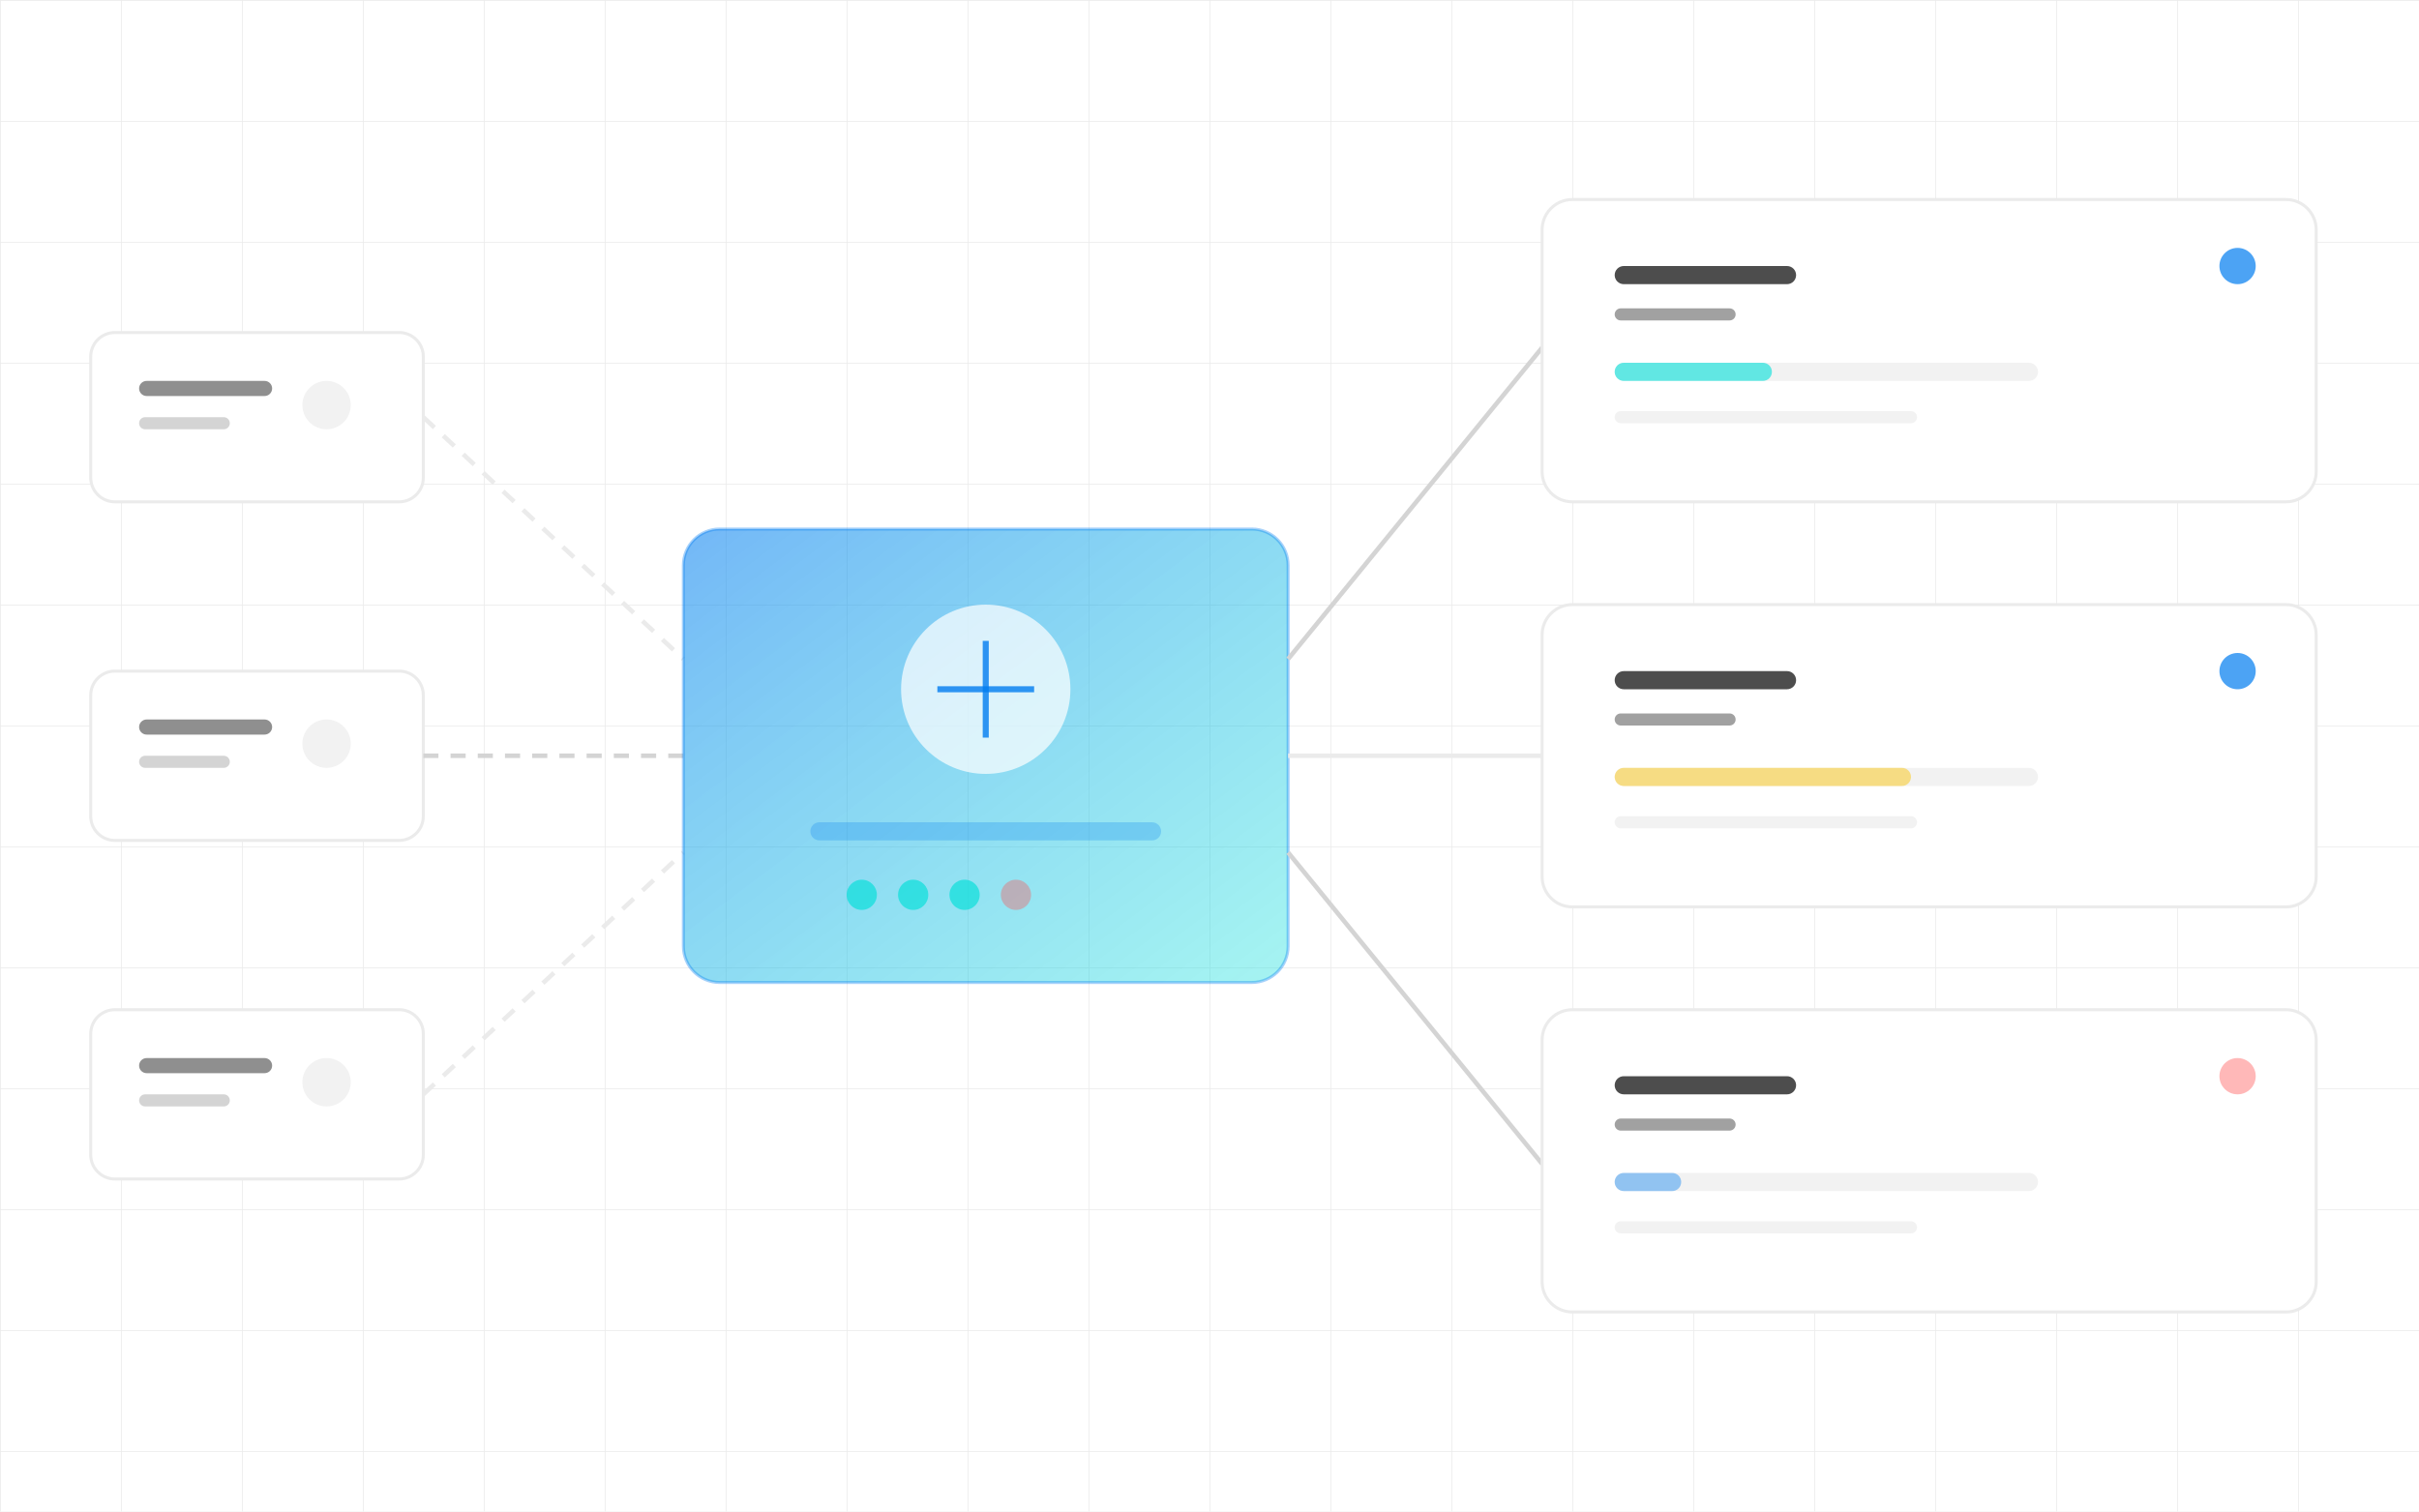
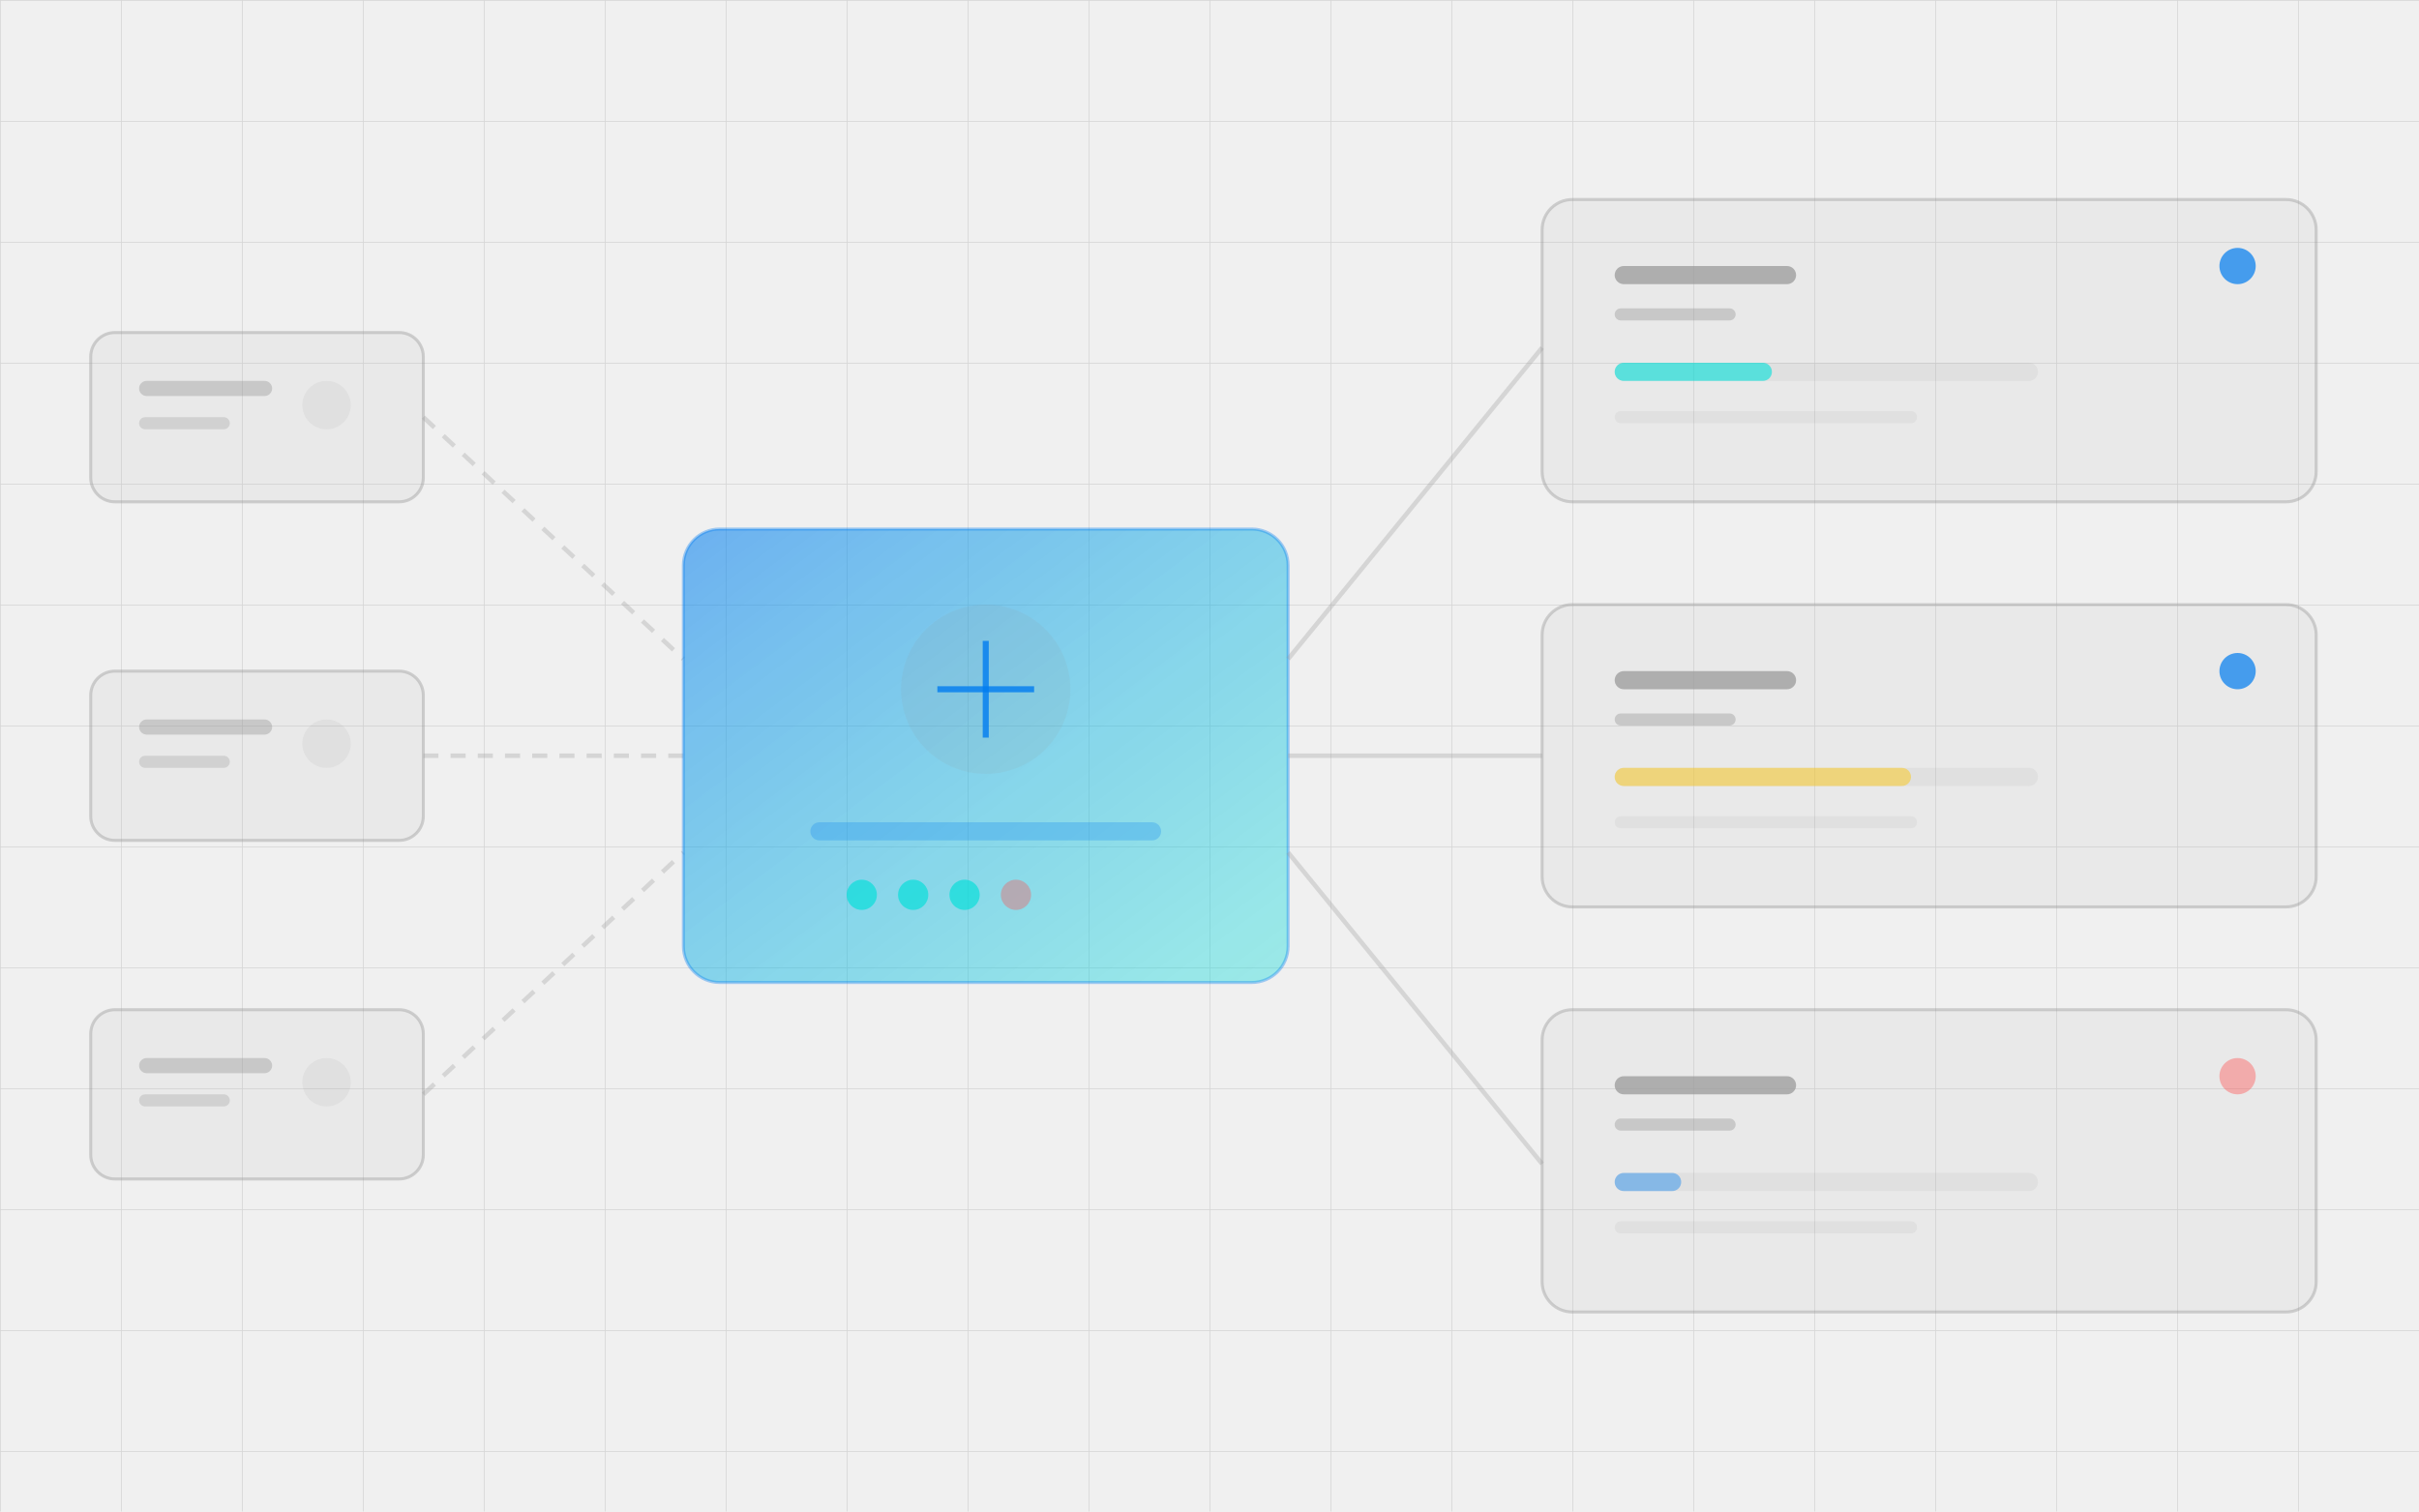
<svg xmlns="http://www.w3.org/2000/svg" viewBox="0 0 800 500" fill="none">
-   <rect width="800" height="500" fill="#ffffff" />
+   <rect width="800" height="500" fill="none" />
  <defs>
    <pattern id="grid" width="40" height="40" patternUnits="userSpaceOnUse">
-       <path d="M 40 0 L 0 0 0 40" fill="none" stroke="#ebebeb" stroke-width="0.5" />
+       <path d="M 40 0 L 0 0 0 40" fill="none" stroke="rgba(150,150,150,0.3)" stroke-width="0.5" />
    </pattern>
    <linearGradient id="devGrad" x1="0" y1="0" x2="1" y2="1">
      <stop offset="0%" stop-color="#007cf0" stop-opacity="0.55" />
      <stop offset="100%" stop-color="#00dfd8" stop-opacity="0.35" />
    </linearGradient>
  </defs>
  <rect width="800" height="500" fill="url(#grid)" />
-   <rect x="30" y="110" width="110" height="56" rx="8" fill="#ffffff" stroke="#ebebeb" stroke-width="1" />
-   <rect x="46" y="126" width="44" height="5" rx="2.5" fill="#8f8f8f" />
-   <rect x="46" y="138" width="30" height="4" rx="2" fill="#d4d4d4" />
-   <rect x="100" y="126" width="16" height="16" rx="8" fill="#f2f2f2" />
-   <rect x="30" y="222" width="110" height="56" rx="8" fill="#ffffff" stroke="#ebebeb" stroke-width="1" />
-   <rect x="46" y="238" width="44" height="5" rx="2.5" fill="#8f8f8f" />
-   <rect x="46" y="250" width="30" height="4" rx="2" fill="#d4d4d4" />
-   <rect x="100" y="238" width="16" height="16" rx="8" fill="#f2f2f2" />
-   <rect x="30" y="334" width="110" height="56" rx="8" fill="#ffffff" stroke="#ebebeb" stroke-width="1" />
-   <rect x="46" y="350" width="44" height="5" rx="2.5" fill="#8f8f8f" />
-   <rect x="46" y="362" width="30" height="4" rx="2" fill="#d4d4d4" />
-   <rect x="100" y="350" width="16" height="16" rx="8" fill="#f2f2f2" />
-   <line x1="140" y1="138" x2="226" y2="218" stroke="#ebebeb" stroke-width="1.5" stroke-dasharray="5 4" />
-   <line x1="140" y1="250" x2="226" y2="250" stroke="#d4d4d4" stroke-width="1.5" stroke-dasharray="5 4" />
-   <line x1="140" y1="362" x2="226" y2="282" stroke="#ebebeb" stroke-width="1.5" stroke-dasharray="5 4" />
+   <rect x="30" y="110" width="110" height="56" rx="8" fill="rgba(150,150,150,0.08)" stroke="rgba(150,150,150,0.4)" stroke-width="1" />
+   <rect x="46" y="126" width="44" height="5" rx="2.5" fill="rgba(150,150,150,0.4)" />
+   <rect x="46" y="138" width="30" height="4" rx="2" fill="rgba(150,150,150,0.3)" />
+   <rect x="100" y="126" width="16" height="16" rx="8" fill="rgba(150,150,150,0.12)" />
+   <rect x="30" y="222" width="110" height="56" rx="8" fill="rgba(150,150,150,0.08)" stroke="rgba(150,150,150,0.4)" stroke-width="1" />
+   <rect x="46" y="238" width="44" height="5" rx="2.5" fill="rgba(150,150,150,0.4)" />
+   <rect x="46" y="250" width="30" height="4" rx="2" fill="rgba(150,150,150,0.3)" />
+   <rect x="100" y="238" width="16" height="16" rx="8" fill="rgba(150,150,150,0.12)" />
+   <rect x="30" y="334" width="110" height="56" rx="8" fill="rgba(150,150,150,0.08)" stroke="rgba(150,150,150,0.4)" stroke-width="1" />
+   <rect x="46" y="350" width="44" height="5" rx="2.5" fill="rgba(150,150,150,0.4)" />
+   <rect x="46" y="362" width="30" height="4" rx="2" fill="rgba(150,150,150,0.3)" />
+   <rect x="100" y="350" width="16" height="16" rx="8" fill="rgba(150,150,150,0.12)" />
+   <line x1="140" y1="138" x2="226" y2="218" stroke="rgba(150,150,150,0.3)" stroke-width="1.5" stroke-dasharray="5 4" />
+   <line x1="140" y1="250" x2="226" y2="250" stroke="rgba(150,150,150,0.3)" stroke-width="1.5" stroke-dasharray="5 4" />
+   <line x1="140" y1="362" x2="226" y2="282" stroke="rgba(150,150,150,0.3)" stroke-width="1.5" stroke-dasharray="5 4" />
  <rect x="226" y="175" width="200" height="150" rx="12" fill="url(#devGrad)" stroke="#007cf0" stroke-width="1" stroke-opacity="0.35" />
-   <circle cx="326" cy="228" r="28" fill="#ffffff" opacity="0.7" />
+   <circle cx="326" cy="228" r="28" fill="rgba(150,150,150,0.15)" opacity="0.7" />
  <line x1="326" y1="212" x2="326" y2="244" stroke="#007cf0" stroke-width="2" opacity="0.8" />
  <line x1="310" y1="228" x2="342" y2="228" stroke="#007cf0" stroke-width="2" opacity="0.8" />
  <rect x="268" y="272" width="116" height="6" rx="3" fill="#007cf0" opacity="0.25" />
  <circle cx="285" cy="296" r="5" fill="#00dfd8" opacity="0.65" />
  <circle cx="302" cy="296" r="5" fill="#00dfd8" opacity="0.65" />
  <circle cx="319" cy="296" r="5" fill="#00dfd8" opacity="0.65" />
  <circle cx="336" cy="296" r="5" fill="#ff4d4d" opacity="0.35" />
-   <line x1="426" y1="218" x2="510" y2="115" stroke="#d4d4d4" stroke-width="1.5" />
-   <line x1="426" y1="250" x2="510" y2="250" stroke="#ebebeb" stroke-width="1.5" />
-   <line x1="426" y1="282" x2="510" y2="385" stroke="#d4d4d4" stroke-width="1.5" />
-   <rect x="510" y="66" width="256" height="100" rx="10" fill="#ffffff" stroke="#ebebeb" stroke-width="1" />
-   <rect x="534" y="88" width="60" height="6" rx="3" fill="#4d4d4d" />
-   <rect x="534" y="102" width="40" height="4" rx="2" fill="#a1a1a1" />
-   <rect x="534" y="120" width="140" height="6" rx="3" fill="#f2f2f2" />
+   <line x1="426" y1="218" x2="510" y2="115" stroke="rgba(150,150,150,0.3)" stroke-width="1.5" />
+   <line x1="426" y1="250" x2="510" y2="250" stroke="rgba(150,150,150,0.3)" stroke-width="1.5" />
+   <line x1="426" y1="282" x2="510" y2="385" stroke="rgba(150,150,150,0.3)" stroke-width="1.5" />
+   <rect x="510" y="66" width="256" height="100" rx="10" fill="rgba(150,150,150,0.08)" stroke="rgba(150,150,150,0.4)" stroke-width="1" />
+   <rect x="534" y="88" width="60" height="6" rx="3" fill="rgba(150,150,150,0.7)" />
+   <rect x="534" y="102" width="40" height="4" rx="2" fill="rgba(150,150,150,0.4)" />
+   <rect x="534" y="120" width="140" height="6" rx="3" fill="rgba(150,150,150,0.12)" />
  <rect x="534" y="120" width="52" height="6" rx="3" fill="#00dfd8" opacity="0.6" />
-   <rect x="534" y="136" width="100" height="4" rx="2" fill="#f2f2f2" />
+   <rect x="534" y="136" width="100" height="4" rx="2" fill="rgba(150,150,150,0.12)" />
  <circle cx="740" cy="88" r="6" fill="#007cf0" opacity="0.7" />
-   <rect x="510" y="200" width="256" height="100" rx="10" fill="#ffffff" stroke="#ebebeb" stroke-width="1" />
-   <rect x="534" y="222" width="60" height="6" rx="3" fill="#4d4d4d" />
-   <rect x="534" y="236" width="40" height="4" rx="2" fill="#a1a1a1" />
-   <rect x="534" y="254" width="140" height="6" rx="3" fill="#f2f2f2" />
+   <rect x="510" y="200" width="256" height="100" rx="10" fill="rgba(150,150,150,0.08)" stroke="rgba(150,150,150,0.4)" stroke-width="1" />
+   <rect x="534" y="222" width="60" height="6" rx="3" fill="rgba(150,150,150,0.7)" />
+   <rect x="534" y="236" width="40" height="4" rx="2" fill="rgba(150,150,150,0.4)" />
+   <rect x="534" y="254" width="140" height="6" rx="3" fill="rgba(150,150,150,0.12)" />
  <rect x="534" y="254" width="98" height="6" rx="3" fill="#f9cb28" opacity="0.55" />
-   <rect x="534" y="270" width="100" height="4" rx="2" fill="#f2f2f2" />
+   <rect x="534" y="270" width="100" height="4" rx="2" fill="rgba(150,150,150,0.12)" />
  <circle cx="740" cy="222" r="6" fill="#007cf0" opacity="0.7" />
-   <rect x="510" y="334" width="256" height="100" rx="10" fill="#ffffff" stroke="#ebebeb" stroke-width="1" />
-   <rect x="534" y="356" width="60" height="6" rx="3" fill="#4d4d4d" />
-   <rect x="534" y="370" width="40" height="4" rx="2" fill="#a1a1a1" />
-   <rect x="534" y="388" width="140" height="6" rx="3" fill="#f2f2f2" />
+   <rect x="510" y="334" width="256" height="100" rx="10" fill="rgba(150,150,150,0.08)" stroke="rgba(150,150,150,0.4)" stroke-width="1" />
+   <rect x="534" y="356" width="60" height="6" rx="3" fill="rgba(150,150,150,0.7)" />
+   <rect x="534" y="370" width="40" height="4" rx="2" fill="rgba(150,150,150,0.4)" />
+   <rect x="534" y="388" width="140" height="6" rx="3" fill="rgba(150,150,150,0.12)" />
  <rect x="534" y="388" width="22" height="6" rx="3" fill="#007cf0" opacity="0.4" />
-   <rect x="534" y="404" width="100" height="4" rx="2" fill="#f2f2f2" />
+   <rect x="534" y="404" width="100" height="4" rx="2" fill="rgba(150,150,150,0.12)" />
  <circle cx="740" cy="356" r="6" fill="#ff4d4d" opacity="0.4" />
</svg>
